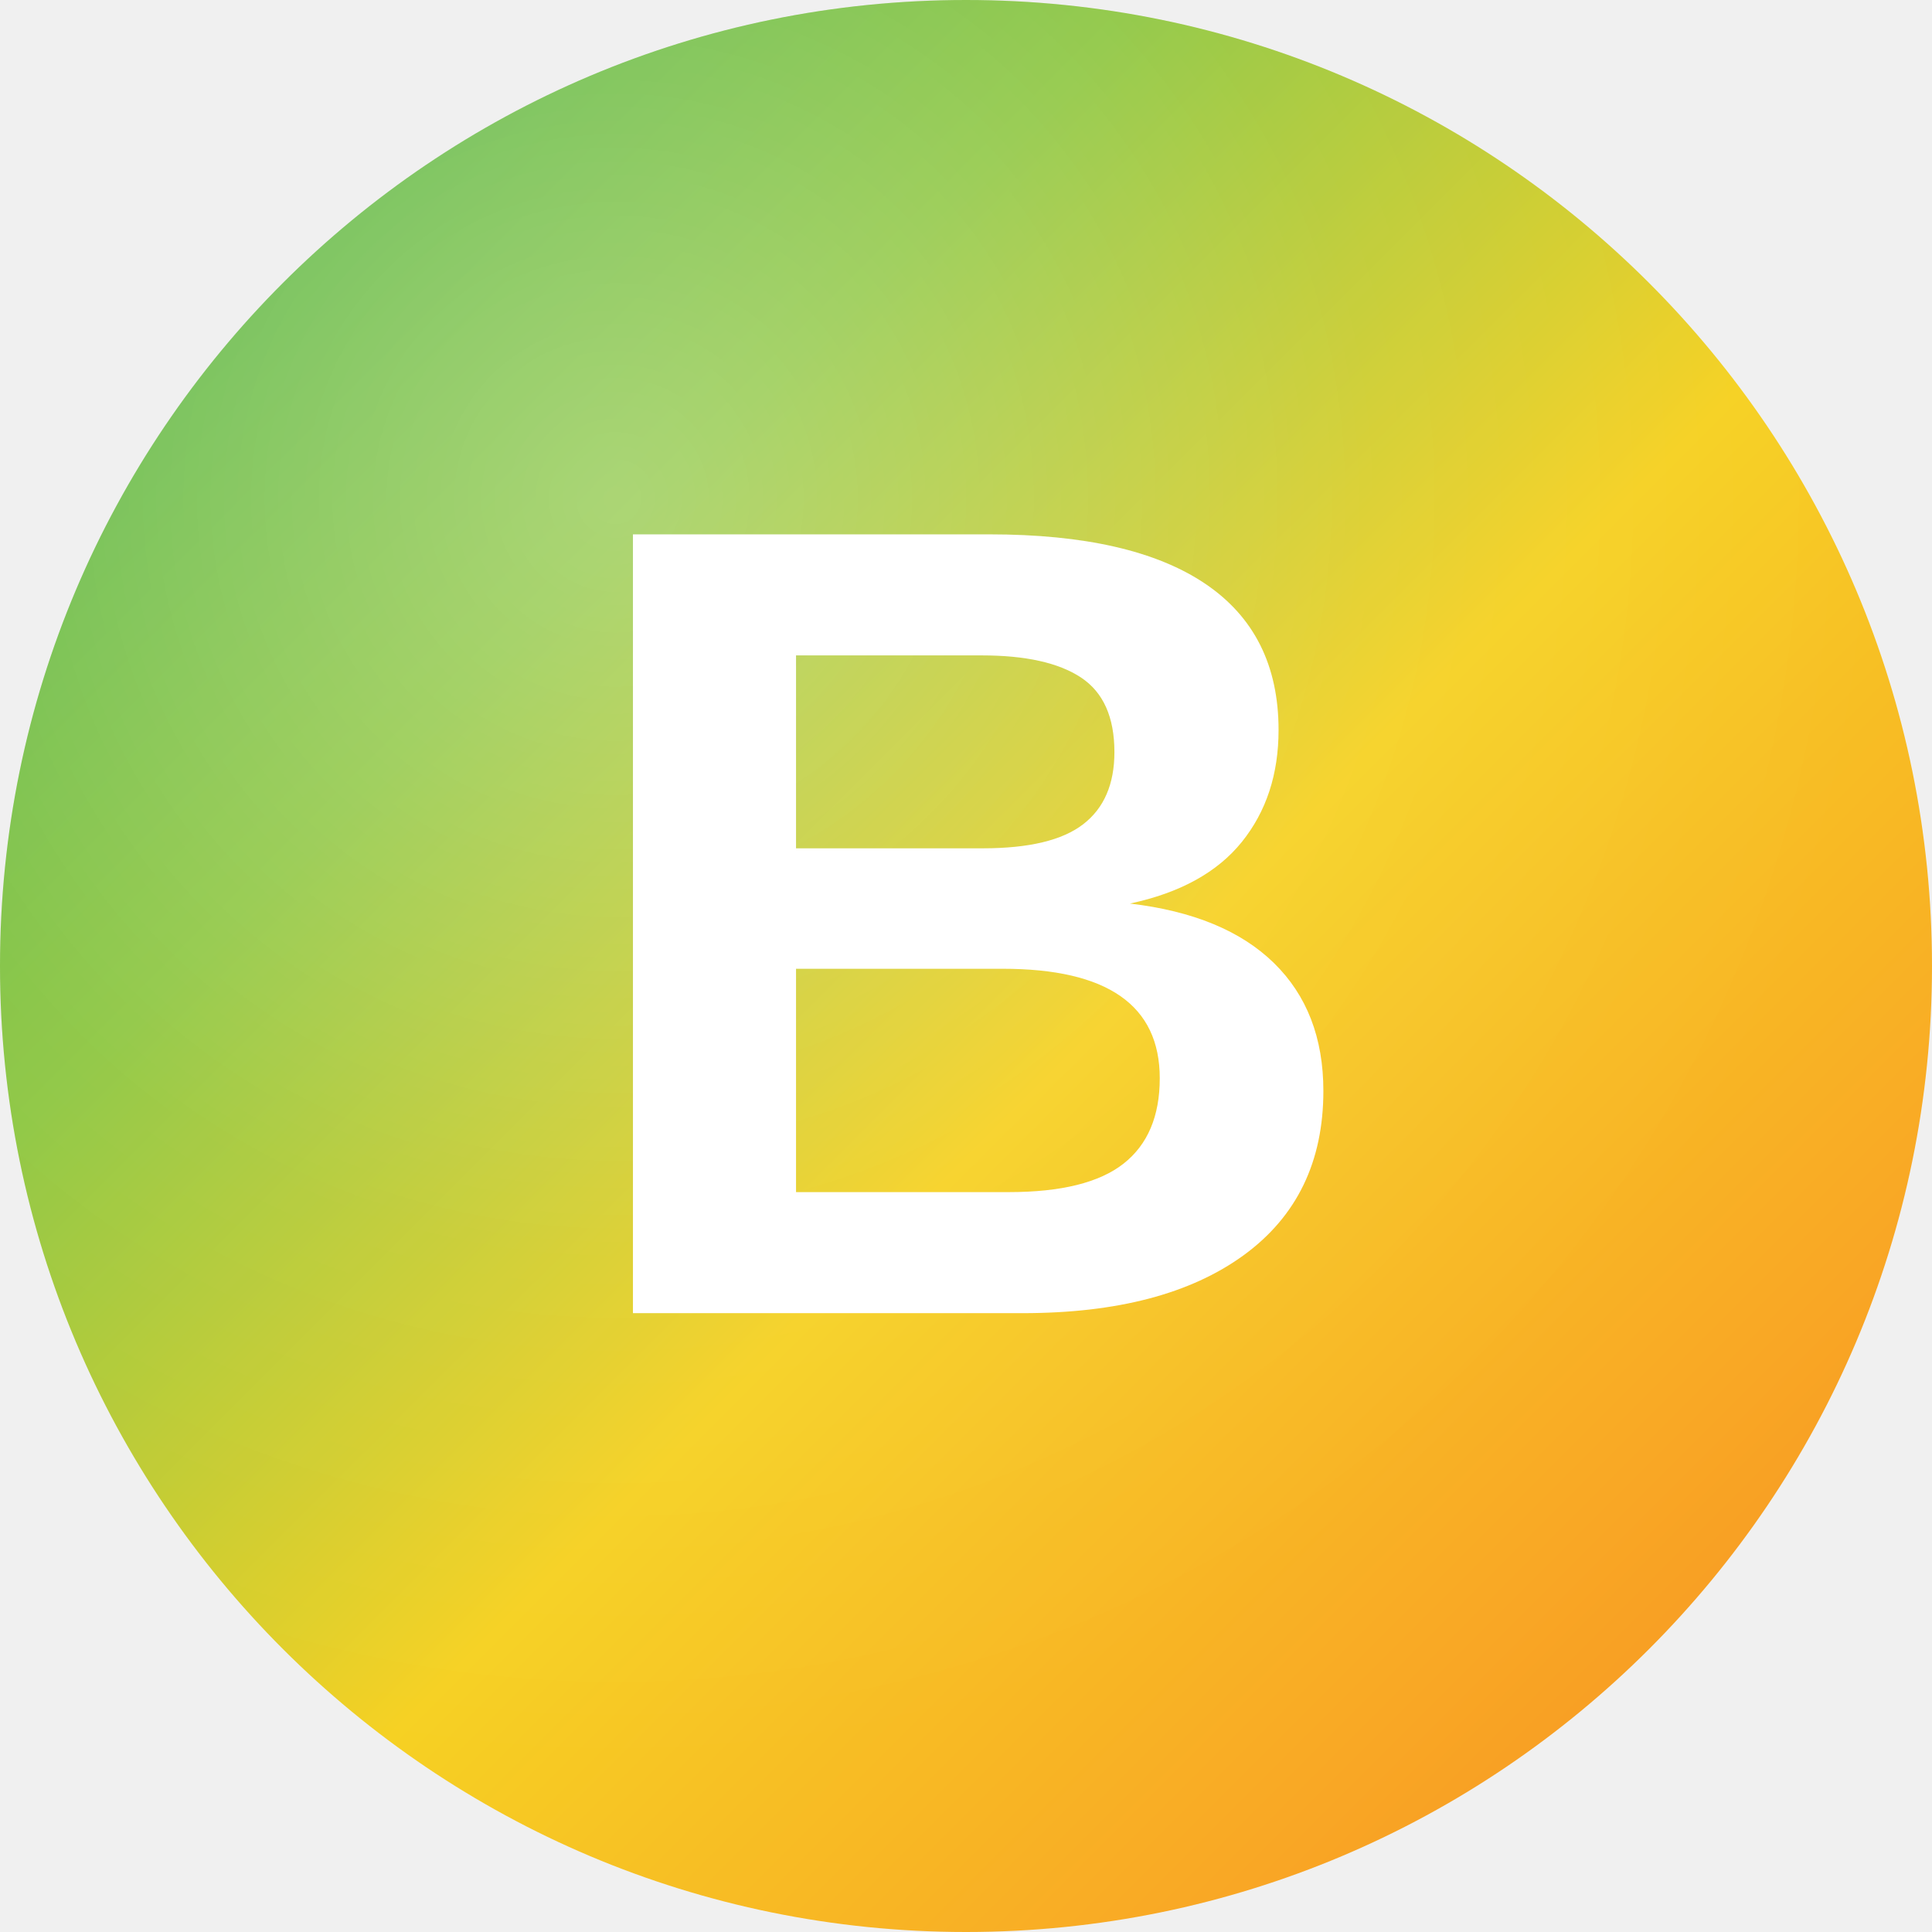
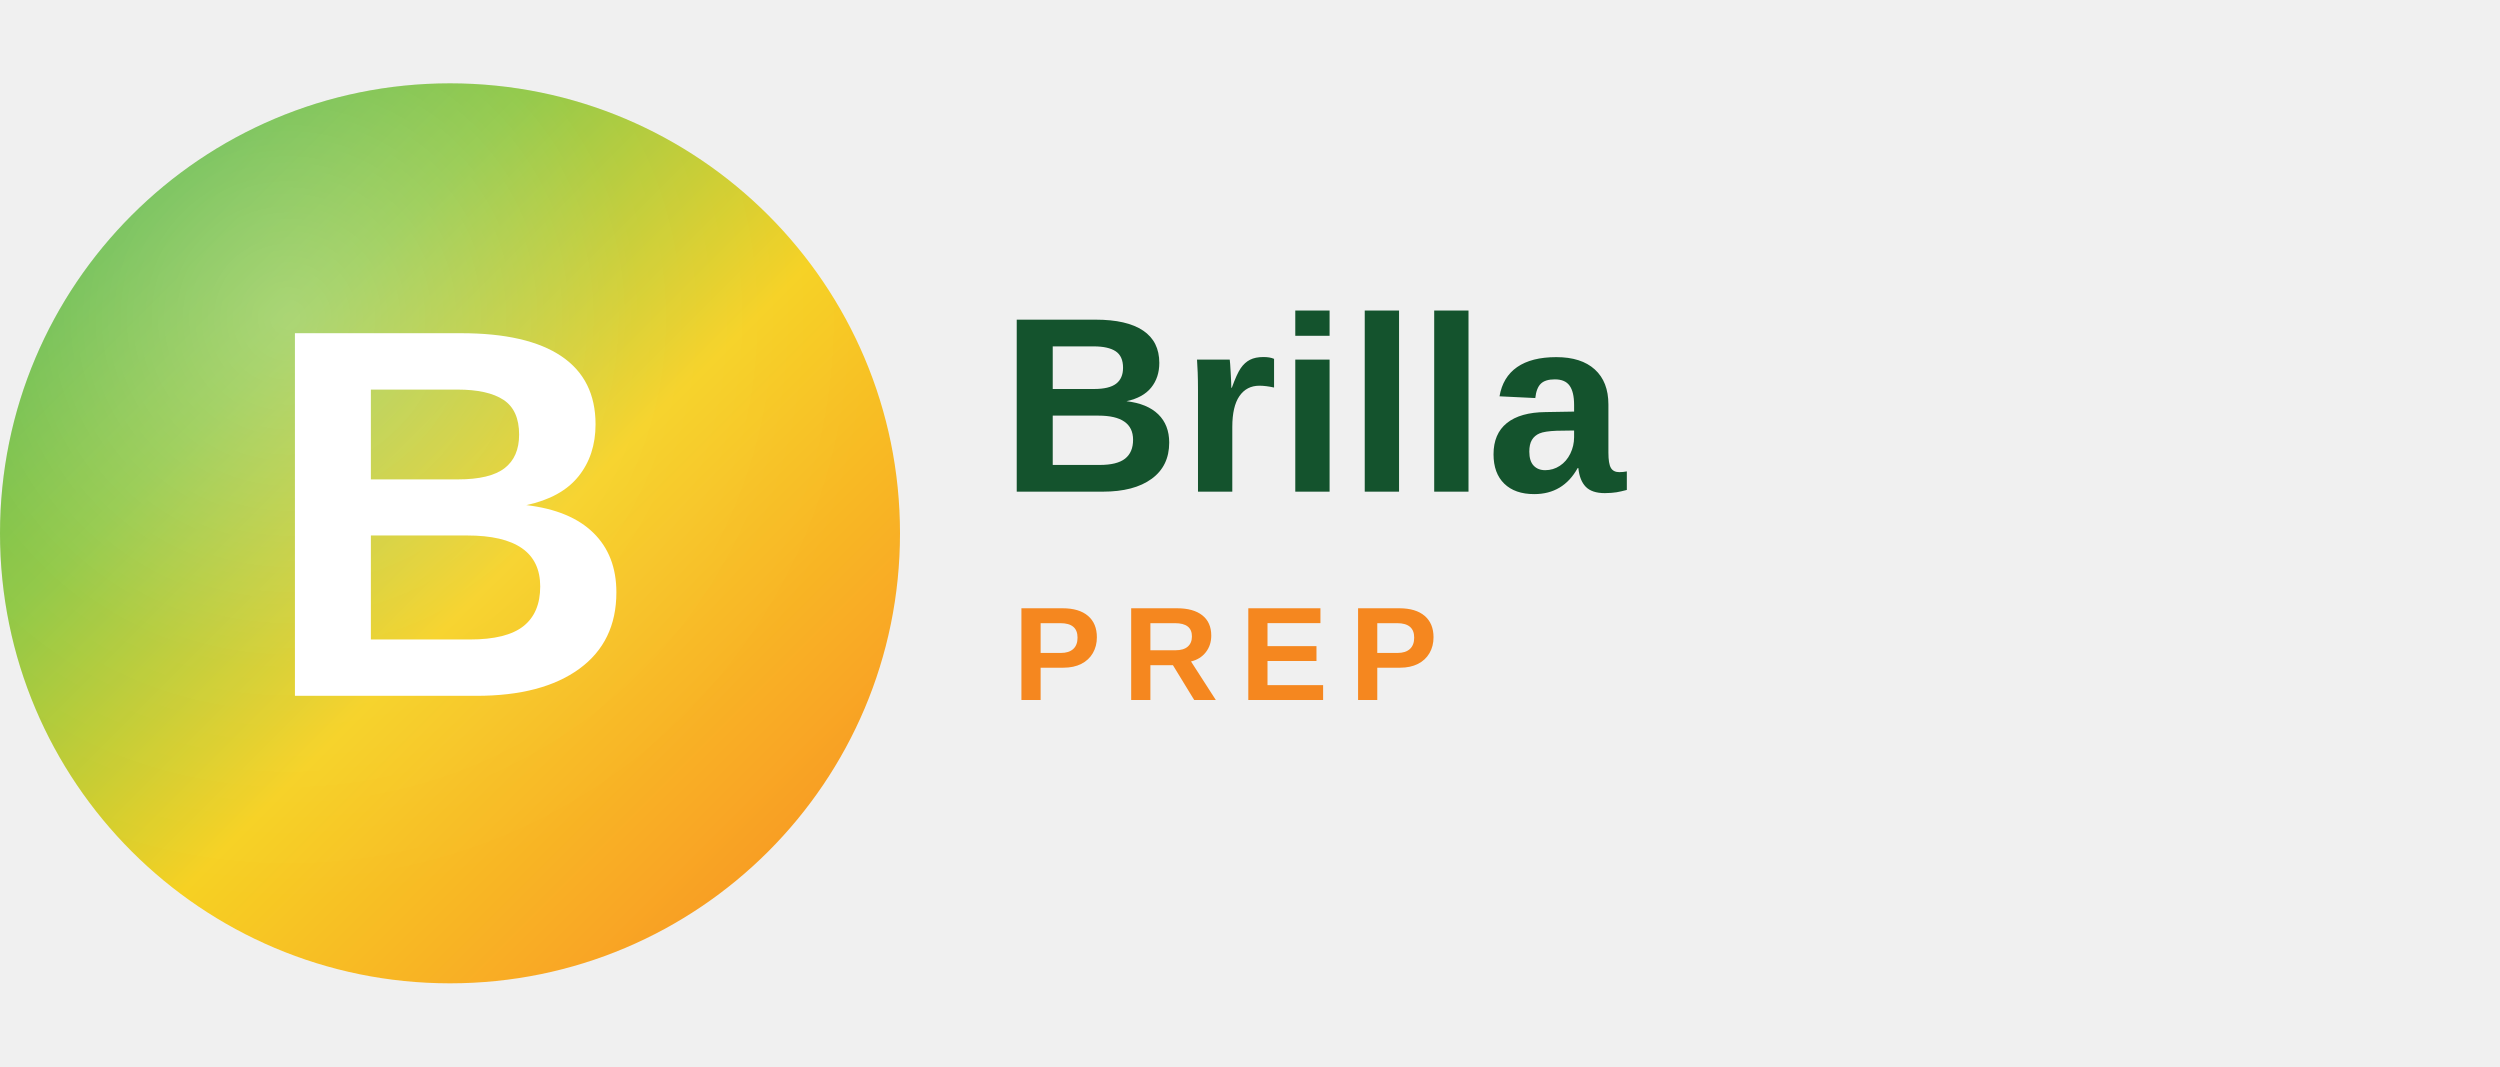
- <svg xmlns="http://www.w3.org/2000/svg" viewBox="0 0 512 512">
+ <svg xmlns="http://www.w3.org/2000/svg" viewBox="0 0 1200 512">
  <defs>
    <linearGradient id="orb" x1="0%" y1="0%" x2="100%" y2="100%">
      <stop offset="0%" stop-color="#3FAE4A" />
      <stop offset="30%" stop-color="#8DC63F" />
      <stop offset="55%" stop-color="#F6D123" />
      <stop offset="80%" stop-color="#F9A825" />
      <stop offset="100%" stop-color="#F5871F" />
    </linearGradient>
    <radialGradient id="sheen" cx="32%" cy="26%" r="65%">
      <stop offset="0%" stop-color="#ffffff" stop-opacity="0.28" />
      <stop offset="60%" stop-color="#ffffff" stop-opacity="0.06" />
      <stop offset="100%" stop-color="#ffffff" stop-opacity="0" />
    </radialGradient>
  </defs>
-   <circle cx="256" cy="256" r="256" fill="url(#orb)" />
-   <circle cx="256" cy="256" r="256" fill="url(#sheen)" />
-   <text x="256" y="348" font-family="Poppins, Arial, Helvetica, sans-serif" font-size="300" font-weight="800" fill="#ffffff" text-anchor="middle">B</text>
+   <circle cx="216" cy="256" r="216" fill="url(#orb)" />
+   <circle cx="216" cy="256" r="216" fill="url(#sheen)" />
+   <text x="216" y="334" font-family="Poppins, Arial, Helvetica, sans-serif" font-size="253" font-weight="800" fill="#ffffff" text-anchor="middle">B</text>
+   <text x="480" y="236" font-family="Poppins, Arial, Helvetica, sans-serif" font-size="120" font-weight="800" fill="#14532D">Brilla</text>
+   <text x="486" y="336" font-family="Poppins, Arial, Helvetica, sans-serif" font-size="64" font-weight="600" letter-spacing="10" fill="#F5871F">PREP</text>
</svg>
